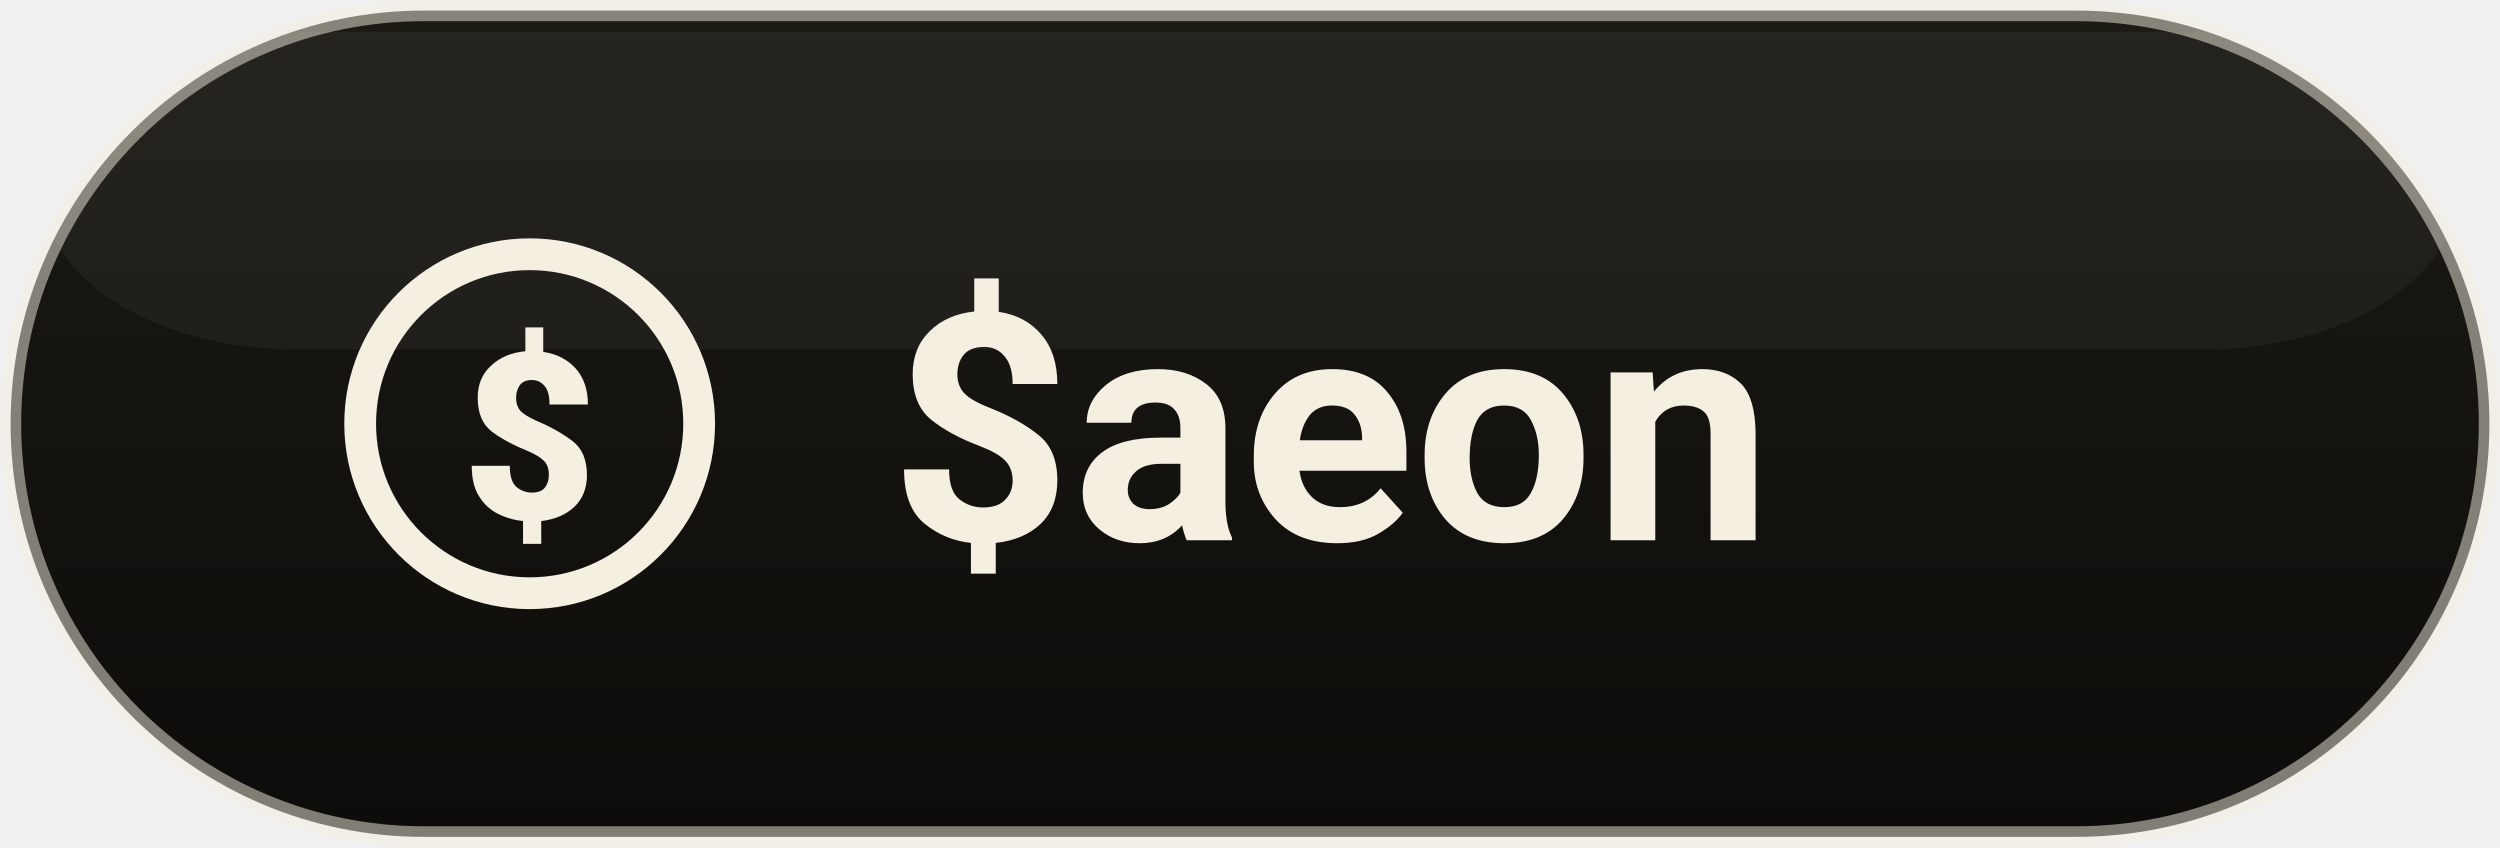
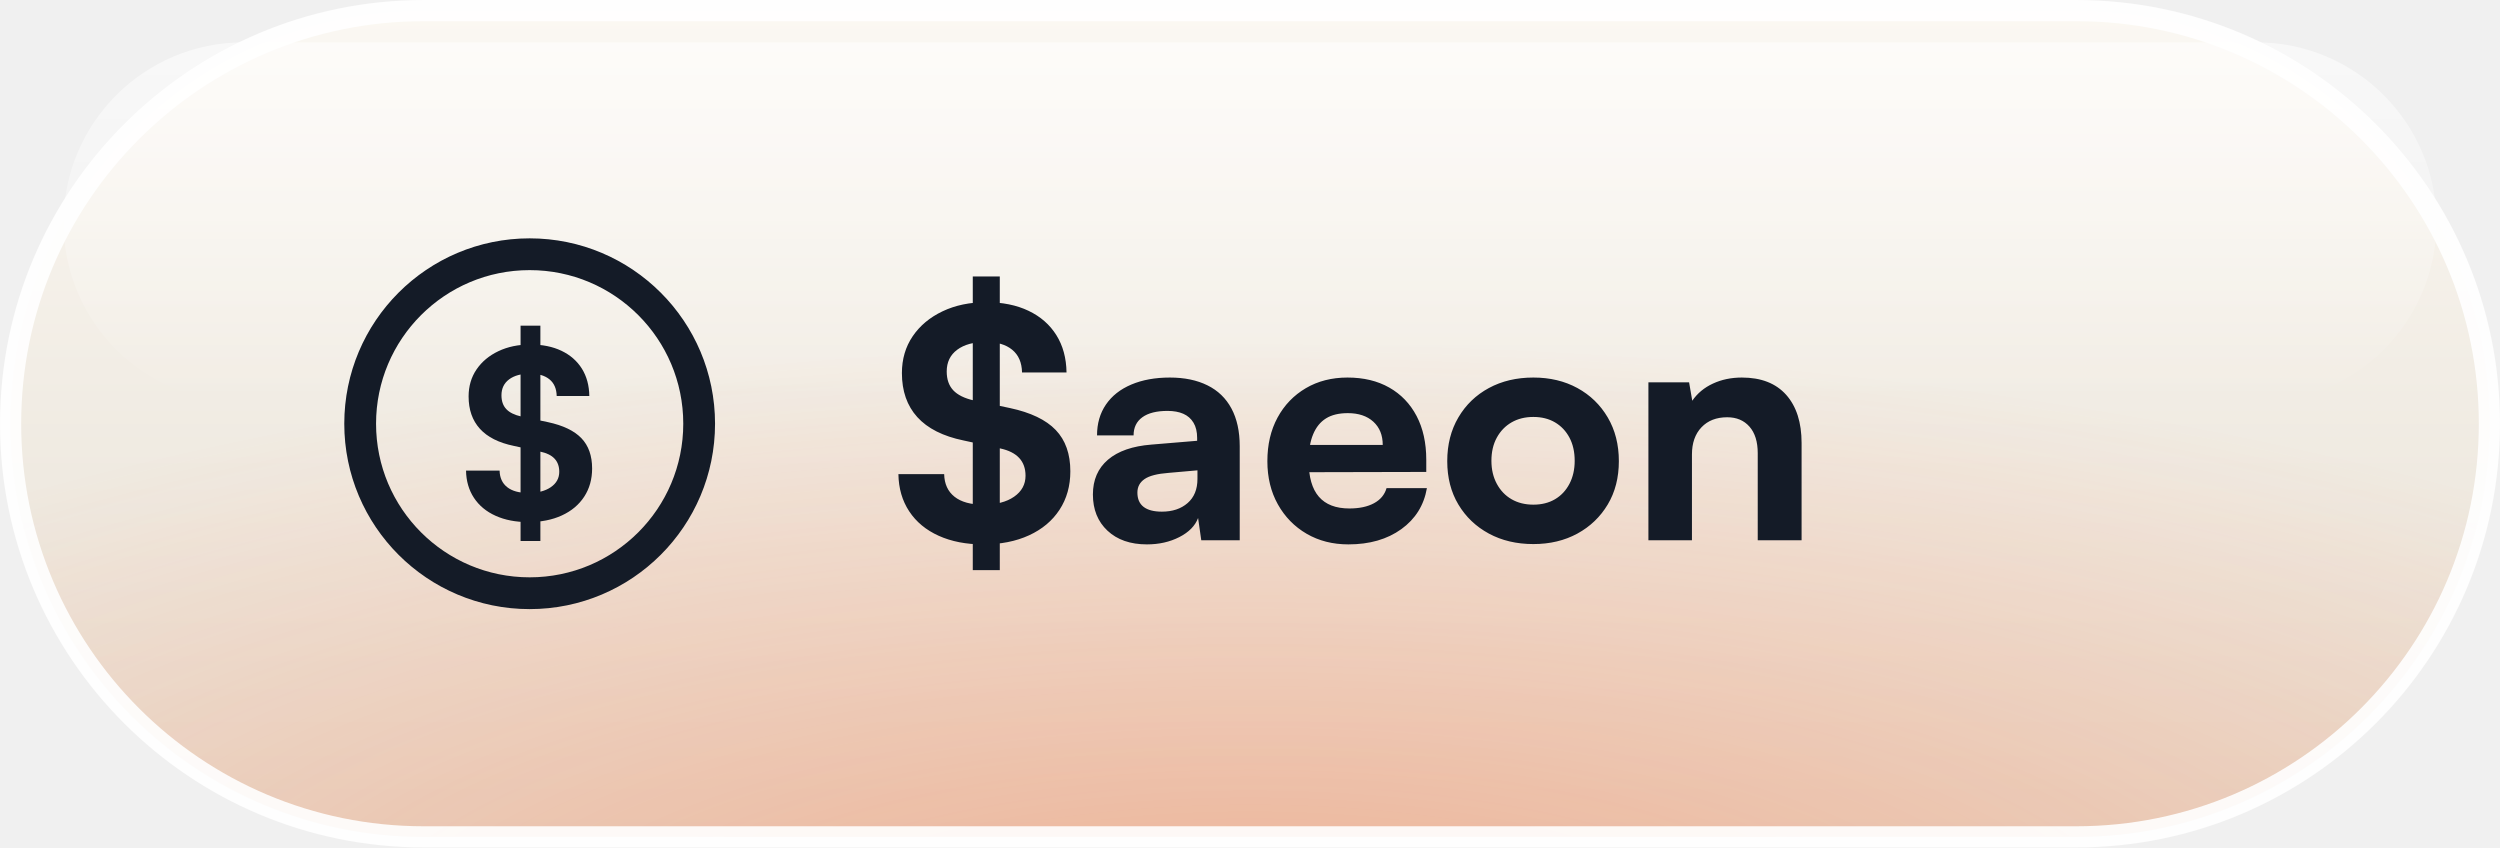
<svg xmlns="http://www.w3.org/2000/svg" width="118" height="40" viewBox="0 0 118 40" role="img" aria-label="$aeon on Bankr">
  <defs>
    <linearGradient id="g" x1="0" y1="0" x2="0" y2="1">
-       <stop offset="0" stop-color="#1c1a15" />
-       <stop offset="1" stop-color="#0d0c0a" />
+       <stop offset="0" stop-color="#FBF8F3" />
+       <stop offset="1" stop-color="#E6DFD3" />
    </linearGradient>
+     <linearGradient id="h" x1="0" y1="0" x2="0" y2="1">
+       <stop offset="0" stop-color="#FFFFFF" stop-opacity="0.55" />
+       <stop offset="1" stop-color="#FFFFFF" stop-opacity="0" />
+     </linearGradient>
+     <radialGradient id="o" cx="0.5" cy="1.15" r="0.75">
+       <stop offset="0" stop-color="#FF5A1F" stop-opacity="0.35" />
+       <stop offset="1" stop-color="#FF5A1F" stop-opacity="0" />
+     </radialGradient>
    <style>@keyframes flip{0%,100%{transform:scaleX(1)}50%{transform:scaleX(0.16)}}.coin{transform-box:fill-box;transform-origin:center;animation:flip 2.8s ease-in-out infinite}</style>
  </defs>
-   <rect x="0.5" y="0.5" width="117" height="39" rx="19.5" fill="url(#g)" stroke="#F4EFE1" stroke-opacity="0.5" />
-   <rect x="2" y="1.5" width="114" height="15" rx="12" fill="#F4EFE1" opacity="0.05" />
+   <rect x="0.5" y="0.5" width="117" height="39" rx="19.5" fill="url(#g)" />
+   <rect x="0.5" y="0.5" width="117" height="39" rx="19.5" fill="url(#o)" />
+   <rect x="3" y="2" width="112" height="17" rx="8.5" fill="url(#h)" />
+   <rect x="0.5" y="0.5" width="117" height="39" rx="19.5" fill="none" stroke="#FFFFFF" stroke-opacity="0.9" />
  <g class="coin">
-     <circle cx="25" cy="20" r="8" fill="none" stroke="#F4EFE1" stroke-width="1.5" />
-     <text x="25" y="24.5" text-anchor="middle" font-family="-apple-system,BlinkMacSystemFont,'Segoe UI',Roboto,Helvetica,Arial,sans-serif" font-size="11" font-weight="800" fill="#F4EFE1">$</text>
+     <circle cx="25" cy="20" r="8" fill="none" stroke="#141B27" stroke-width="1.5" />
+     <path d="M24.571 25.534V15.37H25.506V25.534ZM22.118 18.714Q22.118 17.988 22.492 17.438Q22.866 16.888 23.526 16.575Q24.186 16.261 25.033 16.261Q25.88 16.261 26.502 16.558Q27.123 16.855 27.464 17.399Q27.805 17.944 27.816 18.692H26.276Q26.265 18.175 25.935 17.905Q25.605 17.636 25.022 17.636Q24.395 17.636 24.032 17.905Q23.669 18.175 23.669 18.659Q23.669 19.066 23.895 19.308Q24.12 19.55 24.604 19.66L25.858 19.924Q26.936 20.155 27.442 20.683Q27.948 21.211 27.948 22.113Q27.948 22.872 27.574 23.444Q27.2 24.016 26.518 24.329Q25.836 24.643 24.923 24.643Q24.054 24.643 23.394 24.346Q22.734 24.049 22.371 23.499Q22.008 22.949 21.997 22.212H23.581Q23.592 22.718 23.938 22.993Q24.285 23.268 24.934 23.268Q25.605 23.268 26.001 22.993Q26.397 22.718 26.397 22.267Q26.397 21.508 25.517 21.321L24.252 21.046Q23.185 20.826 22.651 20.238Q22.118 19.649 22.118 18.714Z" fill="#141B27" />
  </g>
-   <text x="42" y="25.5" font-family="-apple-system,BlinkMacSystemFont,'Segoe UI',Roboto,Helvetica,Arial,sans-serif" font-size="15" font-weight="700" fill="#F4EFE1">$aeon</text>
+   <path d="M45.915 26.91V13.05H47.19V26.91ZM42.57 17.61Q42.57 16.62 43.08 15.87Q43.59 15.12 44.49 14.693Q45.39 14.265 46.545 14.265Q47.7 14.265 48.547 14.67Q49.395 15.075 49.86 15.818Q50.325 16.56 50.34 17.58H48.24Q48.225 16.875 47.775 16.508Q47.325 16.14 46.53 16.14Q45.675 16.14 45.18 16.508Q44.685 16.875 44.685 17.535Q44.685 18.09 44.992 18.42Q45.3 18.75 45.96 18.9L47.67 19.26Q49.14 19.575 49.83 20.295Q50.52 21.015 50.52 22.245Q50.52 23.28 50.01 24.06Q49.5 24.84 48.57 25.267Q47.64 25.695 46.395 25.695Q45.21 25.695 44.31 25.29Q43.41 24.885 42.915 24.135Q42.42 23.385 42.405 22.38H44.565Q44.58 23.07 45.052 23.445Q45.525 23.82 46.41 23.82Q47.325 23.82 47.865 23.445Q48.405 23.07 48.405 22.455Q48.405 21.42 47.205 21.165L45.48 20.79Q44.025 20.49 43.297 19.688Q42.57 18.885 42.57 17.61ZM54.135 25.695Q52.965 25.695 52.275 25.05Q51.585 24.405 51.585 23.34Q51.585 22.305 52.297 21.697Q53.01 21.09 54.345 20.985L56.505 20.805V20.67Q56.505 20.235 56.332 19.95Q56.16 19.665 55.852 19.53Q55.545 19.395 55.11 19.395Q54.33 19.395 53.918 19.695Q53.505 19.995 53.505 20.55H51.78Q51.78 19.71 52.2 19.095Q52.62 18.48 53.4 18.15Q54.18 17.82 55.215 17.82Q56.25 17.82 56.992 18.188Q57.735 18.555 58.125 19.282Q58.515 20.01 58.515 21.06V25.5H56.7L56.55 24.45Q56.34 25.005 55.665 25.35Q54.99 25.695 54.135 25.695ZM54.84 24.15Q55.59 24.15 56.055 23.745Q56.52 23.34 56.52 22.605V22.2L55.155 22.32Q54.36 22.38 54.023 22.612Q53.685 22.845 53.685 23.25Q53.685 23.7 53.978 23.925Q54.27 24.15 54.84 24.15ZM63.645 25.695Q62.535 25.695 61.672 25.193Q60.81 24.69 60.315 23.805Q59.82 22.92 59.82 21.765Q59.82 20.595 60.3 19.71Q60.78 18.825 61.635 18.322Q62.49 17.82 63.6 17.82Q64.74 17.82 65.573 18.293Q66.405 18.765 66.863 19.635Q67.32 20.505 67.32 21.705V22.275L60.915 22.29L60.945 21.0H65.265Q65.265 20.31 64.823 19.905Q64.38 19.5 63.615 19.5Q62.985 19.5 62.588 19.748Q62.19 19.995 61.98 20.498Q61.77 21.0 61.77 21.765Q61.77 22.89 62.25 23.445Q62.73 24.0 63.69 24.0Q64.395 24.0 64.853 23.752Q65.31 23.505 65.445 23.04H67.35Q67.14 24.255 66.143 24.975Q65.145 25.695 63.645 25.695ZM68.31 21.765Q68.31 20.595 68.835 19.703Q69.36 18.81 70.275 18.315Q71.19 17.82 72.375 17.82Q73.545 17.82 74.453 18.315Q75.36 18.81 75.885 19.703Q76.41 20.595 76.41 21.765Q76.41 22.935 75.885 23.812Q75.36 24.69 74.453 25.185Q73.545 25.68 72.375 25.68Q71.19 25.68 70.275 25.185Q69.36 24.69 68.835 23.812Q68.31 22.935 68.31 21.765ZM70.395 21.75Q70.395 22.365 70.65 22.837Q70.905 23.31 71.347 23.565Q71.79 23.82 72.375 23.82Q72.96 23.82 73.395 23.565Q73.83 23.31 74.078 22.837Q74.325 22.365 74.325 21.75Q74.325 21.12 74.078 20.655Q73.83 20.19 73.395 19.935Q72.96 19.68 72.375 19.68Q71.79 19.68 71.347 19.935Q70.905 20.19 70.65 20.655Q70.395 21.12 70.395 21.75ZM79.86 25.5H77.805V18.045H79.725L79.875 18.915Q80.235 18.39 80.85 18.105Q81.465 17.82 82.215 17.82Q83.58 17.82 84.308 18.637Q85.035 19.455 85.035 20.91V25.5H82.965V21.39Q82.965 20.58 82.575 20.137Q82.185 19.695 81.525 19.695Q80.76 19.695 80.31 20.168Q79.86 20.64 79.86 21.45Z" fill="#141B27" />
</svg>
